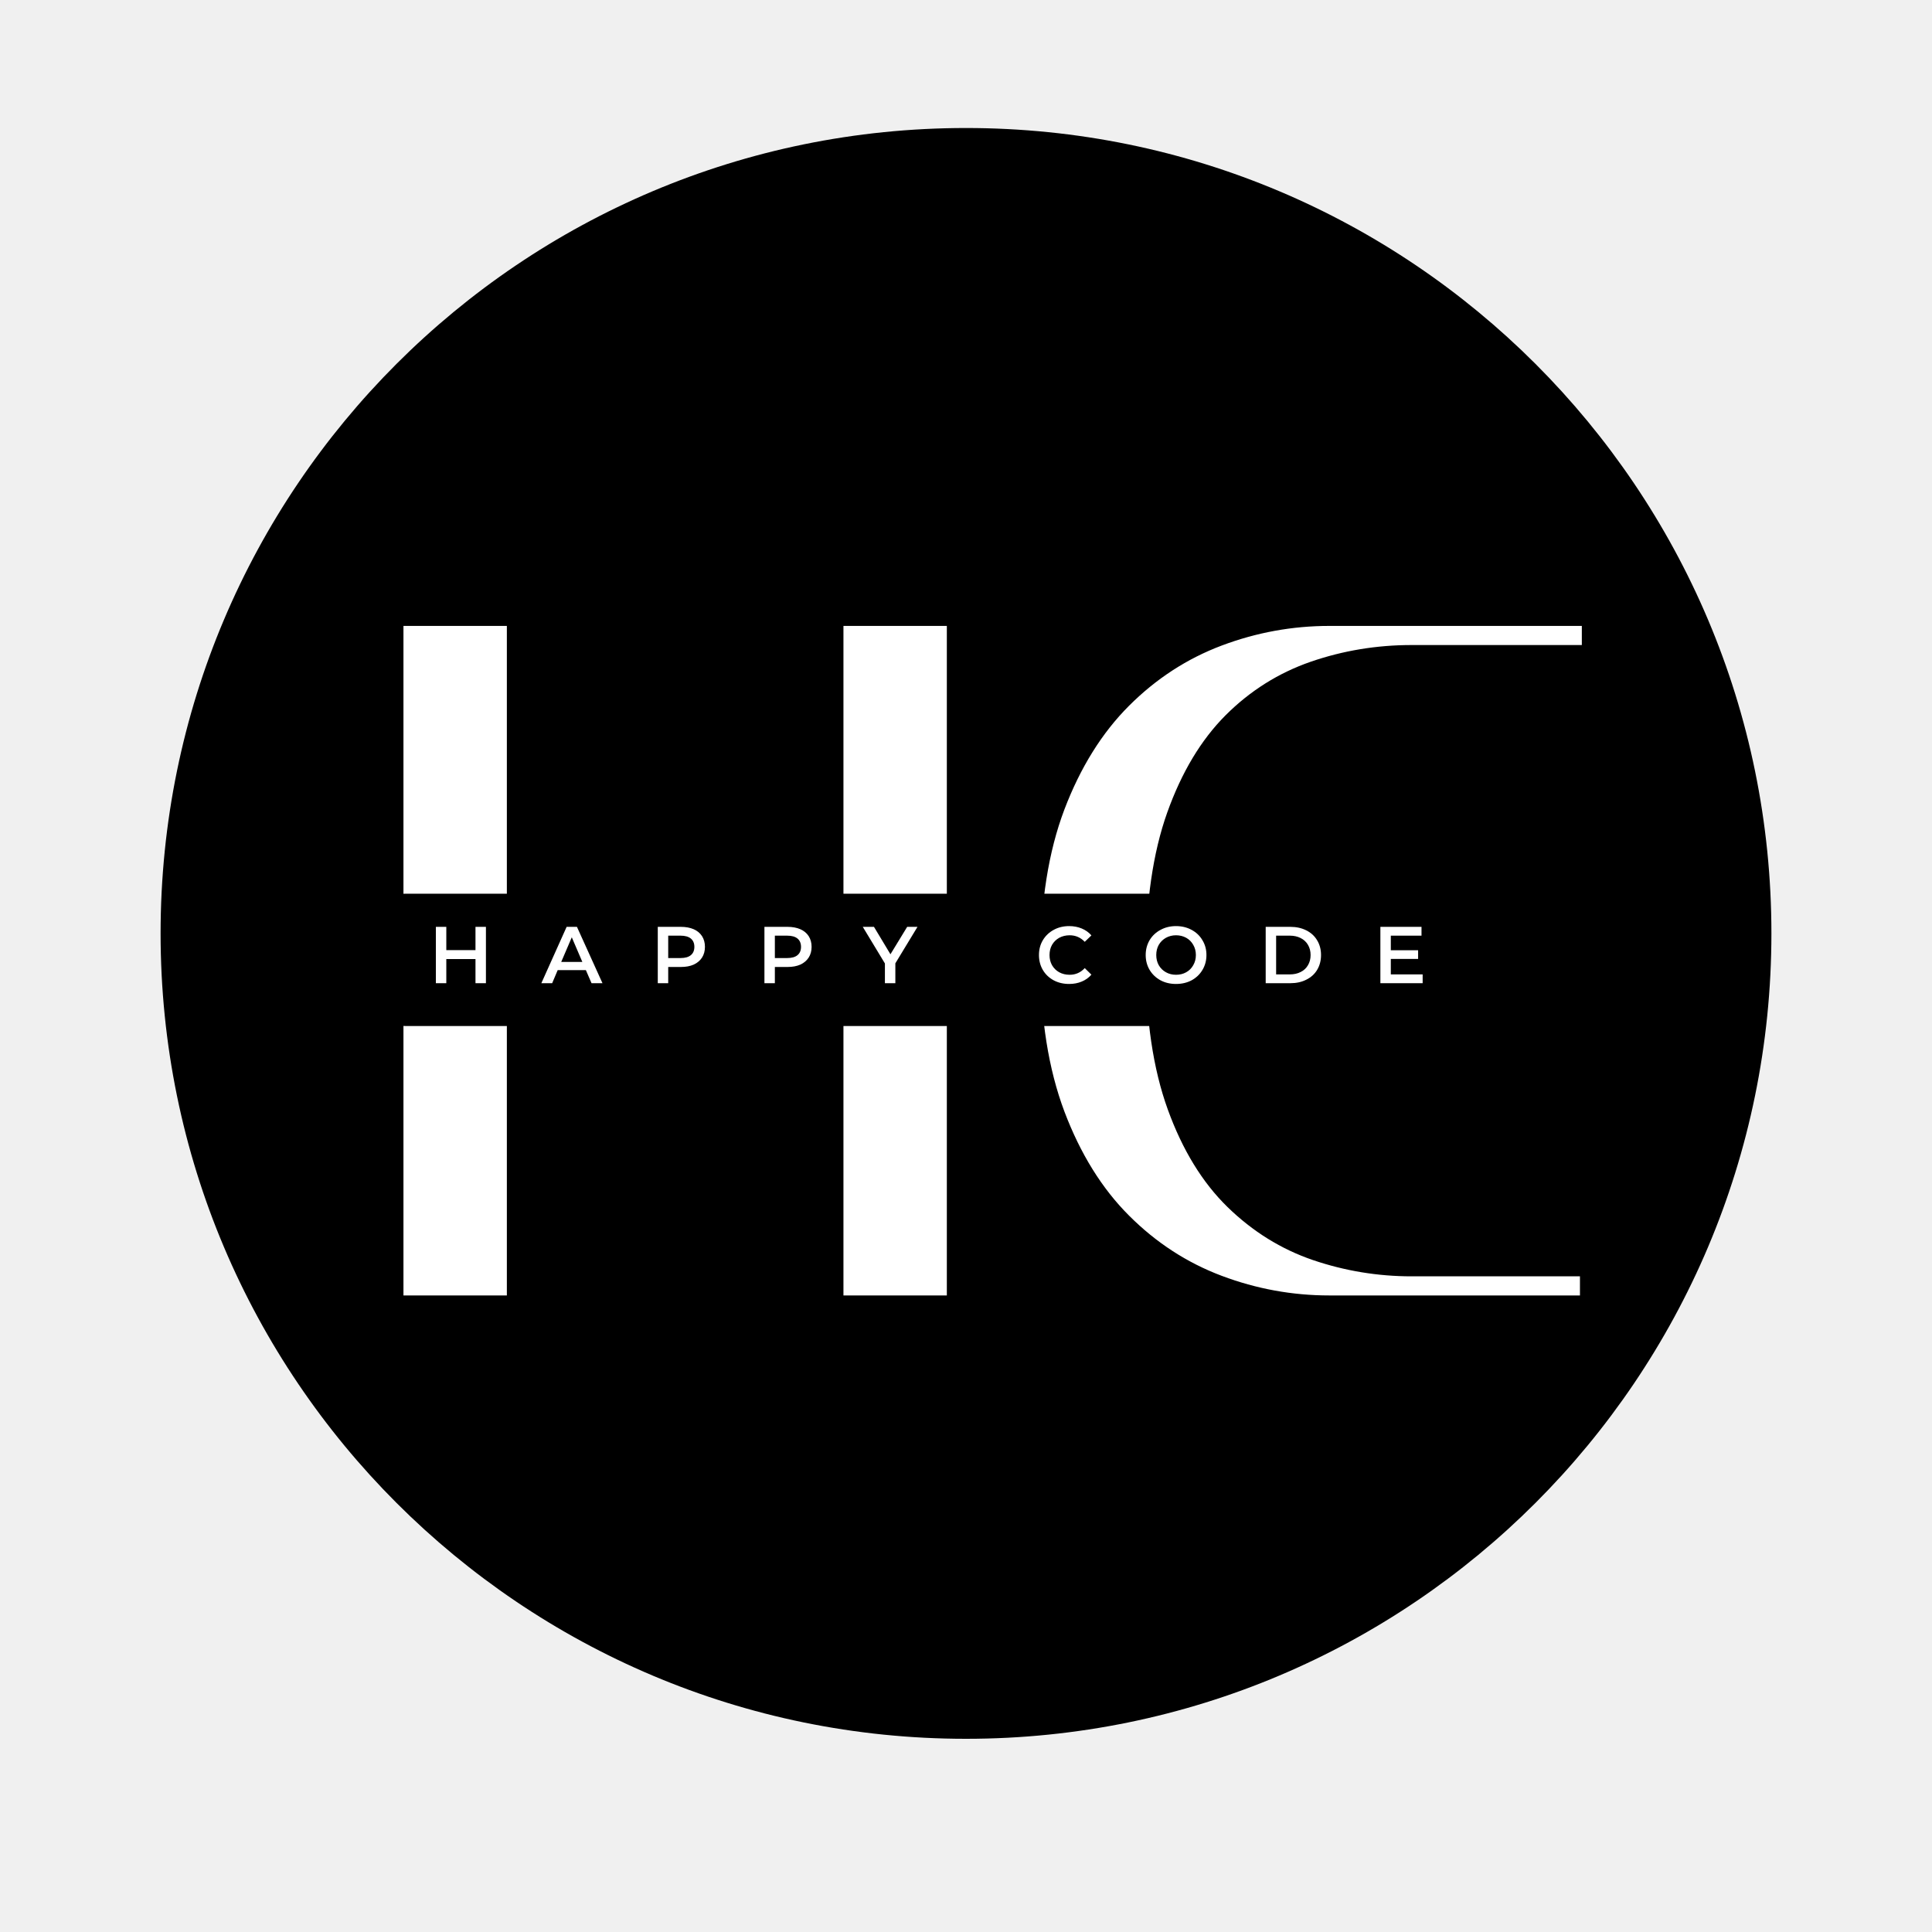
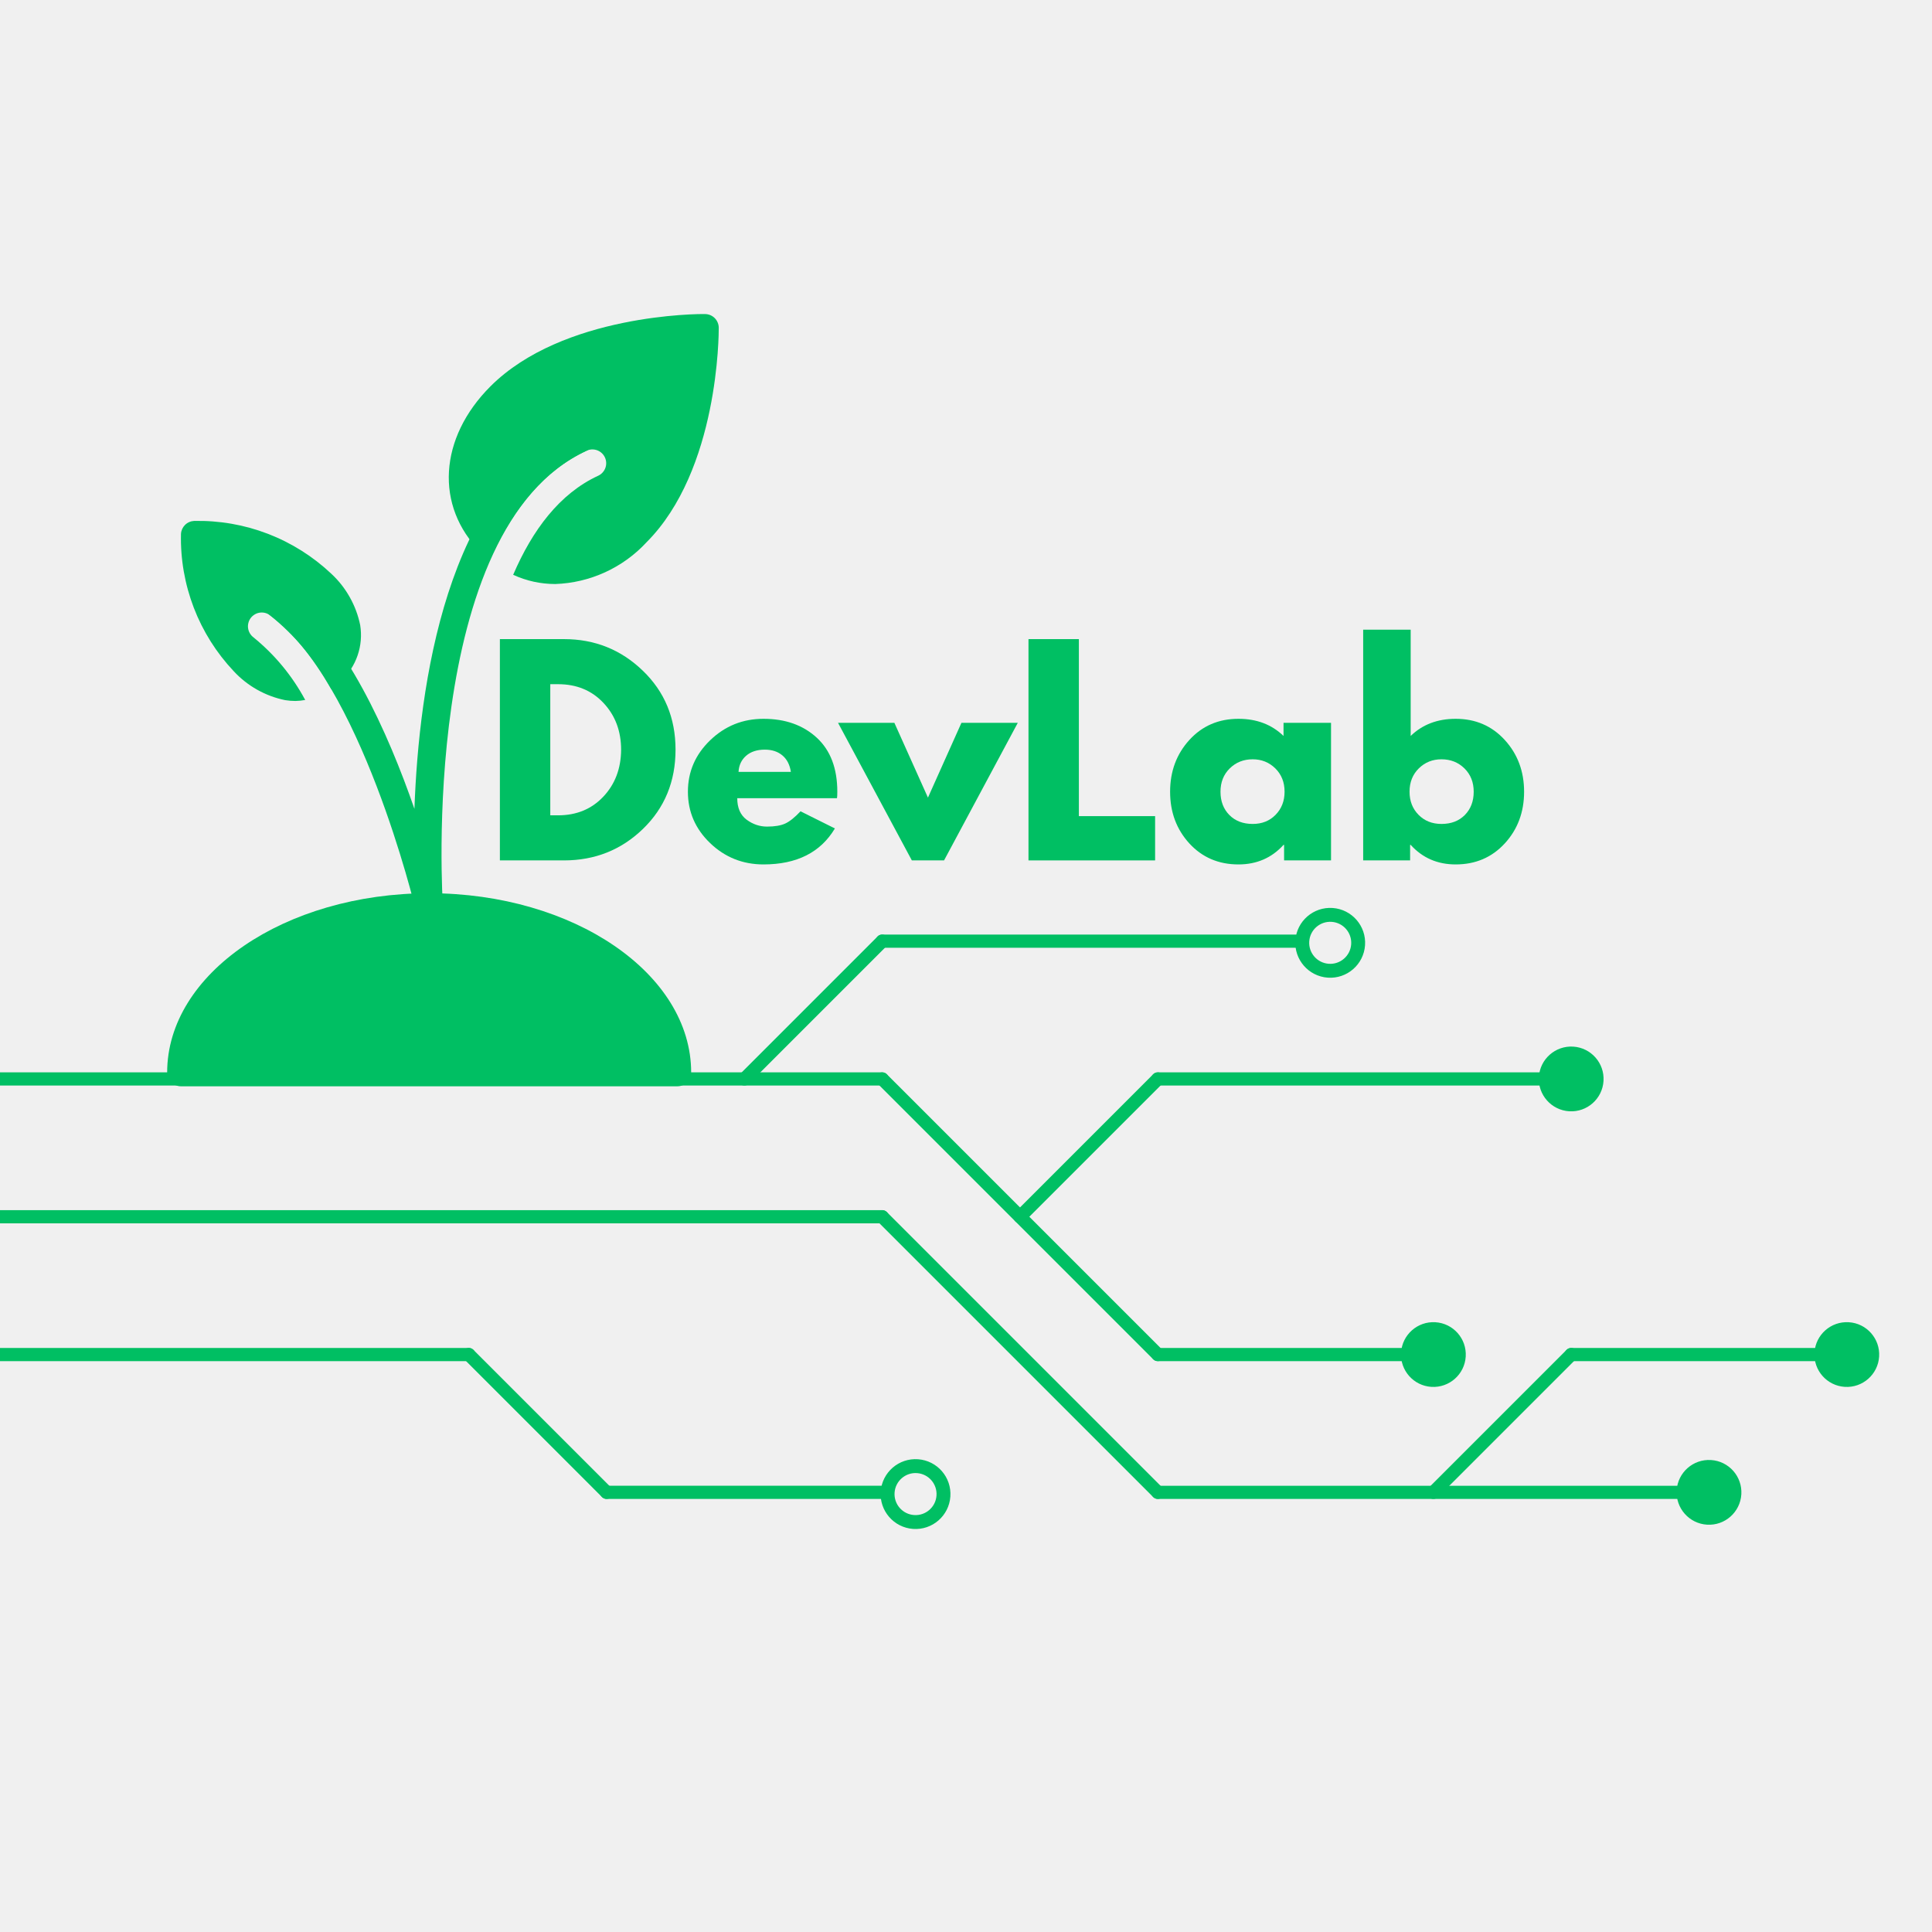
- <svg xmlns="http://www.w3.org/2000/svg" width="320" zoomAndPan="magnify" viewBox="0 0 240 240" height="320" preserveAspectRatio="xMidYMid meet" version="1.0">
+ <svg xmlns="http://www.w3.org/2000/svg" width="500" zoomAndPan="magnify" viewBox="0 0 375 375" height="500" preserveAspectRatio="xMidYMid meet" version="1.2">
  <defs>
-     <g />
-     <clipPath id="b23f8bf09d">
-       <path d="M 19.949 15.902 L 220.051 15.902 L 220.051 216 L 19.949 216 Z M 19.949 15.902 " clip-rule="nonzero" />
+     <clipPath id="74f6eaf8bd">
+       <path d="M 32.445 173 L 135 173 L 135 210.902 L 32.445 210.902 Z M 32.445 173 " />
    </clipPath>
-     <clipPath id="429aaab614">
-       <path d="M 120 15.902 C 64.746 15.902 19.949 60.695 19.949 115.949 C 19.949 171.207 64.746 216 120 216 C 175.254 216 220.051 171.207 220.051 115.949 C 220.051 60.695 175.254 15.902 120 15.902 Z M 120 15.902 " clip-rule="nonzero" />
+     <clipPath id="f4077a0029">
+       <path d="M 87 60.902 L 139.695 60.902 L 139.695 114 L 87 114 Z M 87 60.902 " />
    </clipPath>
  </defs>
-   <g fill="#ffffff" fill-opacity="1">
-     <g transform="translate(68.74986, 142.6147)">
-       <g>
-         <path d="M 50.406 -48.641 L 50.406 -2.766 L 54.156 -2.688 L 54.156 0 L 33.906 0 L 33.906 -2.688 L 37.672 -2.766 L 37.672 -24.094 L 20.484 -24.094 L 20.484 -2.766 L 24.25 -2.688 L 24.25 0 L 3.984 0 L 3.984 -2.688 L 7.75 -2.766 L 7.75 -48.641 L 3.984 -48.719 L 3.984 -51.406 L 24.25 -51.406 L 24.25 -48.719 L 20.484 -48.641 L 20.484 -26.922 L 37.672 -26.922 L 37.672 -48.641 L 33.906 -48.719 L 33.906 -51.406 L 54.156 -51.406 L 54.156 -48.719 Z M 50.406 -48.641 " />
+   <g id="144115c2ff">
+     <path style=" stroke:none;fill-rule:nonzero;fill:#00bf63;fill-opacity:1;" d="M 251.477 183.957 L 171.234 183.957 C 170.527 183.957 169.957 183.383 169.957 182.676 C 169.957 181.969 170.527 181.398 171.234 181.398 L 251.477 181.398 C 252.184 181.398 252.754 181.969 252.754 182.676 C 252.754 183.383 252.184 183.957 251.477 183.957 Z M 251.477 183.957 " />
+     <path style=" stroke:none;fill-rule:nonzero;fill:#00bf63;fill-opacity:1;" d="M 172.141 183.582 L 145.395 210.328 C 144.895 210.828 144.082 210.828 143.586 210.328 C 143.086 209.828 143.086 209.02 143.586 208.52 L 170.332 181.773 C 170.832 181.273 171.641 181.273 172.141 181.773 C 172.641 182.27 172.641 183.082 172.141 183.582 Z M 172.141 183.582 " />
+     <path style=" stroke:none;fill-rule:nonzero;fill:#00bf63;fill-opacity:1;" d="M -15.992 208.145 L 171.234 208.145 C 171.941 208.145 172.516 208.715 172.516 209.422 C 172.516 210.129 171.941 210.703 171.234 210.703 L -15.992 210.703 C -16.699 210.703 -17.273 210.129 -17.273 209.422 C -17.273 208.715 -16.699 208.145 -15.992 208.145 Z M -15.992 208.145 " />
+     <path style=" stroke:none;fill-rule:nonzero;fill:#00bf63;fill-opacity:1;" d="M 172.141 208.52 L 225.633 262.012 C 226.133 262.512 226.133 263.32 225.633 263.82 C 225.133 264.32 224.324 264.32 223.824 263.82 L 170.332 210.328 C 169.832 209.828 169.832 209.02 170.332 208.52 C 170.832 208.02 171.641 208.02 172.141 208.52 Z M 172.141 208.52 " />
+     <path style=" stroke:none;fill-rule:nonzero;fill:#00bf63;fill-opacity:1;" d="M 224.73 261.637 L 278.223 261.637 C 278.93 261.637 279.504 262.211 279.504 262.918 C 279.504 263.625 278.93 264.195 278.223 264.195 L 224.73 264.195 C 224.023 264.195 223.449 263.625 223.449 262.918 C 223.449 262.211 224.023 261.637 224.73 261.637 Z M 224.73 261.637 " />
+     <path style=" stroke:none;fill-rule:nonzero;fill:#00bf63;fill-opacity:1;" d="M 197.078 235.266 L 223.824 208.52 C 224.324 208.02 225.133 208.02 225.633 208.52 C 226.133 209.02 226.133 209.828 225.633 210.328 L 198.887 237.074 C 198.387 237.574 197.578 237.574 197.078 237.074 C 196.578 236.574 196.578 235.766 197.078 235.266 Z M 197.078 235.266 " />
+     <path style=" stroke:none;fill-rule:nonzero;fill:#00bf63;fill-opacity:1;" d="M 224.73 208.145 L 304.969 208.145 C 305.676 208.145 306.25 208.715 306.25 209.422 C 306.25 210.129 305.676 210.703 304.969 210.703 L 224.73 210.703 C 224.023 210.703 223.449 210.129 223.449 209.422 C 223.449 208.715 224.023 208.145 224.73 208.145 Z M 224.73 208.145 " />
+     <path style=" stroke:none;fill-rule:nonzero;fill:#00bf63;fill-opacity:1;" d="M -15.992 234.891 L 171.234 234.891 C 171.941 234.891 172.516 235.465 172.516 236.172 C 172.516 236.875 171.941 237.449 171.234 237.449 L -15.992 237.449 C -16.699 237.449 -17.273 236.875 -17.273 236.172 C -17.273 235.465 -16.699 234.891 -15.992 234.891 Z M -15.992 234.891 " />
+     <path style=" stroke:none;fill-rule:nonzero;fill:#00bf63;fill-opacity:1;" d="M 172.141 235.266 L 225.633 288.758 C 226.133 289.258 226.133 290.07 225.633 290.566 C 225.133 291.066 224.324 291.066 223.824 290.566 L 170.332 237.074 C 169.832 236.574 169.832 235.766 170.332 235.266 C 170.832 234.766 171.641 234.766 172.141 235.266 Z M 172.141 235.266 " />
+     <path style=" stroke:none;fill-rule:nonzero;fill:#00bf63;fill-opacity:1;" d="M 224.73 288.387 L 331.719 288.387 C 332.422 288.387 332.996 288.957 332.996 289.664 C 332.996 290.371 332.422 290.945 331.719 290.945 L 224.73 290.941 C 224.023 290.941 223.449 290.371 223.449 289.664 C 223.449 288.957 224.023 288.387 224.73 288.387 Z M 224.73 288.387 " />
+     <path style=" stroke:none;fill-rule:nonzero;fill:#00bf63;fill-opacity:1;" d="M 277.32 288.758 L 304.066 262.012 C 304.566 261.512 305.375 261.512 305.875 262.012 C 306.375 262.512 306.375 263.32 305.875 263.82 L 279.129 290.566 C 278.629 291.066 277.816 291.066 277.32 290.566 C 276.82 290.07 276.82 289.258 277.32 288.758 Z M 277.32 288.758 " />
+     <path style=" stroke:none;fill-rule:nonzero;fill:#00bf63;fill-opacity:1;" d="M 304.969 261.637 L 358.465 261.637 C 359.172 261.637 359.742 262.211 359.742 262.918 C 359.742 263.625 359.172 264.195 358.465 264.195 L 304.969 264.195 C 304.262 264.195 303.691 263.625 303.691 262.918 C 303.691 262.211 304.262 261.637 304.969 261.637 Z M 304.969 261.637 " />
+     <path style=" stroke:none;fill-rule:nonzero;fill:#00bf63;fill-opacity:1;" d="M -15.992 261.637 L 90.996 261.637 C 91.699 261.637 92.273 262.211 92.273 262.918 C 92.273 263.625 91.699 264.195 90.996 264.195 L -15.992 264.195 C -16.699 264.195 -17.273 263.625 -17.273 262.918 C -17.273 262.211 -16.699 261.637 -15.992 261.637 Z M -15.992 261.637 " />
+     <path style=" stroke:none;fill-rule:nonzero;fill:#00bf63;fill-opacity:1;" d="M 91.898 262.012 L 118.645 288.758 C 119.145 289.258 119.145 290.07 118.645 290.566 C 118.145 291.066 117.336 291.066 116.836 290.566 L 90.09 263.82 C 89.59 263.32 89.59 262.512 90.09 262.012 C 90.59 261.512 91.398 261.512 91.898 262.012 Z M 91.898 262.012 " />
+     <path style=" stroke:none;fill-rule:nonzero;fill:#00bf63;fill-opacity:1;" d="M 117.742 288.383 L 171.234 288.383 C 171.941 288.383 172.516 288.957 172.516 289.664 C 172.516 290.371 171.941 290.941 171.234 290.941 L 117.742 290.941 C 117.035 290.941 116.461 290.371 116.461 289.664 C 116.461 288.957 117.035 288.387 117.742 288.383 Z M 117.742 288.383 " />
+     <path style=" stroke:none;fill-rule:nonzero;fill:#00bf63;fill-opacity:1;" d="M 311.242 209.809 C 311.031 213.273 308.051 215.91 304.586 215.699 C 301.121 215.484 298.484 212.504 298.695 209.039 C 298.91 205.57 301.891 202.938 305.355 203.148 C 308.82 203.363 311.457 206.344 311.242 209.809 Z M 311.242 209.809 " />
+     <path style=" stroke:none;fill-rule:nonzero;fill:#00bf63;fill-opacity:1;" d="M 284.496 263.301 L 284.496 263.305 C 284.285 266.77 281.301 269.402 277.836 269.191 C 274.371 268.977 271.734 265.996 271.949 262.531 C 272.164 259.066 275.145 256.43 278.609 256.645 C 282.074 256.855 284.711 259.836 284.496 263.301 Z M 284.496 263.301 " />
+     <path style=" stroke:none;fill-rule:nonzero;fill:#00bf63;fill-opacity:1;" d="M 337.992 290.051 C 337.777 293.516 334.797 296.152 331.332 295.938 C 327.867 295.727 325.23 292.742 325.441 289.277 C 325.656 285.812 328.637 283.176 332.102 283.391 C 335.566 283.602 338.203 286.586 337.992 290.051 Z M 337.992 290.051 " />
+     <path style=" stroke:none;fill-rule:nonzero;fill:#00bf63;fill-opacity:1;" d="M 364.738 263.301 L 364.738 263.305 C 364.523 266.77 361.543 269.402 358.078 269.191 C 354.613 268.977 351.977 265.996 352.191 262.531 C 352.402 259.066 355.383 256.43 358.852 256.645 C 362.316 256.855 364.949 259.836 364.738 263.301 Z M 364.738 263.301 " />
+     <path style=" stroke:none;fill-rule:nonzero;fill:#00bf63;fill-opacity:1;" d="M 264.953 183.48 C 264.691 187.215 261.449 190.027 257.715 189.762 C 253.98 189.496 251.168 186.254 251.434 182.52 C 251.695 178.789 254.938 175.977 258.672 176.238 C 262.406 176.504 265.219 179.746 264.953 183.48 M 262.262 183.289 C 262.422 181.043 260.73 179.09 258.48 178.93 C 256.234 178.773 254.281 180.465 254.125 182.711 C 253.965 184.961 255.656 186.91 257.906 187.07 C 260.152 187.23 262.105 185.535 262.262 183.289 Z M 262.262 183.289 " />
+     <path style=" stroke:none;fill-rule:nonzero;fill:#00bf63;fill-opacity:1;" d="M 184.465 290.48 C 184.203 294.215 180.961 297.027 177.227 296.762 C 173.492 296.496 170.68 293.254 170.945 289.52 C 171.207 285.785 174.449 282.973 178.184 283.238 C 181.918 283.504 184.73 286.746 184.465 290.48 M 181.773 290.289 C 181.934 288.043 180.242 286.09 177.992 285.93 C 175.746 285.77 173.797 287.465 173.637 289.711 C 173.477 291.961 175.168 293.91 177.418 294.07 C 179.664 294.23 181.617 292.535 181.773 290.289 Z M 181.773 290.289 " />
+     <g clip-rule="nonzero" clip-path="url(#74f6eaf8bd)">
+       <path style=" stroke:none;fill-rule:nonzero;fill:#00bf63;fill-opacity:1;" d="M 83.301 173.375 C 55.258 173.375 32.445 188.984 32.445 208.172 C 32.445 208.527 32.516 208.867 32.648 209.195 C 32.785 209.523 32.98 209.812 33.23 210.062 C 33.48 210.312 33.77 210.508 34.098 210.645 C 34.426 210.777 34.77 210.848 35.121 210.848 L 131.48 210.848 C 131.832 210.848 132.176 210.777 132.504 210.645 C 132.832 210.508 133.121 210.312 133.371 210.062 C 133.621 209.812 133.816 209.523 133.953 209.195 C 134.086 208.867 134.156 208.527 134.156 208.172 C 134.156 188.984 111.344 173.375 83.301 173.375 Z M 83.301 173.375 " />
+     </g>
+     <g clip-rule="nonzero" clip-path="url(#f4077a0029)">
+       <path style=" stroke:none;fill-rule:nonzero;fill:#00bf63;fill-opacity:1;" d="M 136.848 60.961 C 135.672 60.914 109.227 60.957 95.195 74.992 C 85.164 85.023 84.387 98.25 93.301 107.168 C 93.855 107.719 94.438 108.242 95.047 108.734 C 99.246 99.305 105.25 91.453 113.863 87.48 C 114.188 87.332 114.523 87.25 114.879 87.234 C 115.234 87.223 115.578 87.277 115.91 87.398 C 116.242 87.52 116.539 87.703 116.801 87.945 C 117.062 88.184 117.266 88.465 117.414 88.789 C 117.566 89.113 117.645 89.449 117.66 89.805 C 117.676 90.16 117.621 90.504 117.496 90.836 C 117.375 91.168 117.191 91.465 116.949 91.727 C 116.711 91.988 116.43 92.191 116.105 92.34 C 108.602 95.805 103.324 102.914 99.605 111.57 C 102.199 112.758 104.922 113.355 107.773 113.359 C 109.441 113.301 111.09 113.082 112.715 112.699 C 114.34 112.316 115.914 111.777 117.43 111.086 C 118.949 110.391 120.387 109.555 121.742 108.578 C 123.094 107.598 124.34 106.5 125.473 105.273 C 139.516 91.234 139.516 64.742 139.508 63.621 C 139.508 63.27 139.438 62.93 139.301 62.605 C 139.168 62.277 138.973 61.992 138.727 61.742 C 138.477 61.492 138.188 61.301 137.863 61.164 C 137.539 61.031 137.199 60.961 136.848 60.961 Z M 136.848 60.961 " />
+     </g>
+     <path style=" stroke:none;fill-rule:nonzero;fill:#00bf63;fill-opacity:1;" d="M 49.191 123.703 C 48.914 123.492 48.684 123.238 48.508 122.938 C 48.328 122.637 48.211 122.316 48.16 121.973 C 48.105 121.625 48.121 121.285 48.203 120.945 C 48.281 120.605 48.426 120.293 48.625 120.008 C 48.828 119.727 49.078 119.492 49.375 119.305 C 49.668 119.117 49.988 118.992 50.332 118.93 C 50.672 118.871 51.016 118.875 51.359 118.945 C 51.699 119.02 52.016 119.152 52.305 119.348 C 57.293 123.328 61.289 128.137 64.297 133.766 C 64.973 133.289 65.602 132.758 66.188 132.172 C 66.922 131.492 67.559 130.734 68.102 129.898 C 68.648 129.059 69.082 128.168 69.406 127.223 C 69.73 126.281 69.938 125.309 70.023 124.316 C 70.109 123.32 70.07 122.328 69.914 121.344 C 69.523 119.426 68.848 117.613 67.887 115.91 C 66.93 114.203 65.73 112.684 64.297 111.355 C 62.516 109.676 60.59 108.184 58.516 106.879 C 56.445 105.574 54.266 104.484 51.98 103.605 C 49.695 102.727 47.348 102.078 44.938 101.66 C 42.523 101.242 40.094 101.059 37.648 101.113 C 37.32 101.133 37.004 101.207 36.707 101.344 C 36.406 101.477 36.141 101.66 35.906 101.895 C 35.676 102.125 35.492 102.391 35.355 102.691 C 35.223 102.992 35.145 103.305 35.129 103.633 C 35.07 106.082 35.254 108.512 35.672 110.922 C 36.094 113.336 36.742 115.684 37.617 117.969 C 38.496 120.254 39.59 122.434 40.891 124.504 C 42.195 126.574 43.688 128.5 45.367 130.281 C 46.699 131.719 48.219 132.914 49.922 133.875 C 51.629 134.832 53.441 135.508 55.355 135.898 C 56.016 136.004 56.68 136.059 57.348 136.059 C 57.984 136.047 58.613 135.98 59.242 135.863 C 56.699 131.145 53.348 127.09 49.191 123.703 Z M 49.191 123.703 " />
+     <path style=" stroke:none;fill-rule:nonzero;fill:#00bf63;fill-opacity:1;" d="M 83.297 178.727 C 82.996 178.727 82.703 178.68 82.418 178.578 C 82.137 178.48 81.875 178.336 81.637 178.148 C 81.402 177.965 81.203 177.742 81.043 177.488 C 80.879 177.234 80.766 176.961 80.695 176.668 C 80.59 176.219 70 131.988 52.305 119.348 C 52.023 119.137 51.793 118.883 51.613 118.582 C 51.434 118.281 51.316 117.961 51.266 117.613 C 51.211 117.27 51.223 116.926 51.305 116.586 C 51.387 116.246 51.527 115.934 51.73 115.648 C 51.934 115.363 52.184 115.129 52.48 114.941 C 52.773 114.754 53.094 114.633 53.438 114.57 C 53.781 114.508 54.125 114.516 54.469 114.586 C 54.809 114.66 55.125 114.793 55.414 114.992 C 66.93 123.219 75.387 142.414 80.441 157 C 81.297 133.086 86.656 94.145 111.621 82.621 C 111.945 82.473 112.281 82.391 112.637 82.375 C 112.992 82.363 113.336 82.418 113.668 82.539 C 114 82.664 114.297 82.844 114.559 83.086 C 114.816 83.328 115.023 83.609 115.172 83.93 C 115.32 84.254 115.402 84.59 115.414 84.945 C 115.43 85.301 115.375 85.645 115.254 85.977 C 115.129 86.309 114.949 86.605 114.707 86.867 C 114.469 87.129 114.188 87.332 113.863 87.48 C 81.152 102.578 85.922 175.133 85.969 175.863 C 85.996 176.234 85.945 176.594 85.82 176.941 C 85.699 177.293 85.508 177.605 85.258 177.875 C 85.004 178.148 84.707 178.355 84.367 178.504 C 84.023 178.652 83.668 178.727 83.297 178.727 Z M 83.297 178.727 " />
+     <g style="fill:#00bf63;fill-opacity:1;">
+       <g transform="translate(93.90269, 167.0041)">
+         <path style="stroke:none" d="M 3.125 -42.953 L 15.562 -42.953 C 21.531 -42.953 26.629 -40.91 30.859 -36.828 C 35.098 -32.754 37.219 -27.645 37.219 -21.5 C 37.219 -15.32 35.109 -10.191 30.891 -6.109 C 26.68 -2.035 21.57 0 15.562 0 L 3.125 0 Z M 12.906 -8.75 L 14.422 -8.75 C 17.992 -8.75 20.914 -9.953 23.188 -12.359 C 25.469 -14.773 26.625 -17.805 26.656 -21.453 C 26.656 -25.098 25.516 -28.133 23.234 -30.562 C 20.961 -32.988 18.023 -34.203 14.422 -34.203 L 12.906 -34.203 Z M 12.906 -8.75 " />
      </g>
    </g>
-   </g>
-   <g fill="#ffffff" fill-opacity="1">
-     <g transform="translate(124.4439, 142.6147)">
-       <g>
-         <path d="M 32.141 -7.672 C 34.391 -7.672 36.562 -8.129 38.656 -9.047 C 40.758 -9.973 42.707 -11.305 44.5 -13.047 L 46.484 -10.812 C 40.203 -2.832 32.992 1.156 24.859 1.156 C 20.203 1.156 16.145 0.109 12.688 -1.984 C 9.238 -4.086 6.566 -7.055 4.672 -10.891 C 2.785 -14.723 1.844 -19.223 1.844 -24.391 C 1.844 -28.848 2.695 -33.16 4.406 -37.328 C 6.125 -41.492 8.312 -44.828 10.969 -47.328 C 13.582 -49.023 16.383 -50.316 19.375 -51.203 C 22.363 -52.098 25.316 -52.547 28.234 -52.547 C 32.117 -52.547 35.688 -51.711 38.938 -50.047 C 42.188 -48.391 44.754 -46.078 46.641 -43.109 L 37.203 -35.219 C 34.547 -39.914 31.352 -45.004 27.625 -50.484 C 25.375 -49.555 23.328 -47.969 21.484 -45.719 C 19.641 -43.469 18.191 -40.781 17.141 -37.656 C 16.098 -34.539 15.578 -31.297 15.578 -27.922 C 15.578 -21.484 17.02 -16.5 19.906 -12.969 C 22.801 -9.438 26.879 -7.672 32.141 -7.672 Z M 32.141 -7.672 " />
+     <g style="fill:#00bf63;fill-opacity:1;">
+       <g transform="translate(132.3191, 167.0041)">
+         <path style="stroke:none" d="M 30.141 -12.078 L 10.781 -12.078 C 10.781 -10.203 11.383 -8.812 12.594 -7.906 C 13.812 -7.008 15.133 -6.562 16.562 -6.562 C 18.051 -6.562 19.227 -6.758 20.094 -7.156 C 20.957 -7.551 21.945 -8.344 23.062 -9.531 L 29.734 -6.203 C 26.953 -1.547 22.332 0.781 15.875 0.781 C 11.852 0.781 8.398 -0.598 5.516 -3.359 C 2.641 -6.117 1.203 -9.441 1.203 -13.328 C 1.203 -17.211 2.641 -20.539 5.516 -23.312 C 8.398 -26.094 11.852 -27.484 15.875 -27.484 C 20.113 -27.484 23.562 -26.258 26.219 -23.812 C 28.875 -21.363 30.203 -17.867 30.203 -13.328 C 30.203 -12.703 30.18 -12.285 30.141 -12.078 Z M 11.031 -17.188 L 21.188 -17.188 C 20.977 -18.57 20.43 -19.633 19.547 -20.375 C 18.66 -21.125 17.523 -21.5 16.141 -21.5 C 14.609 -21.5 13.391 -21.098 12.484 -20.297 C 11.586 -19.504 11.102 -18.469 11.031 -17.188 Z M 11.031 -17.188 " />
      </g>
    </g>
-   </g>
-   <g clip-path="url(#b23f8bf09d)">
-     <g clip-path="url(#429aaab614)">
-       <path fill="#000000" d="M 19.949 15.902 L 220.051 15.902 L 220.051 216 L 19.949 216 Z M 19.949 15.902 " fill-opacity="1" fill-rule="nonzero" />
-     </g>
-   </g>
-   <g fill="#ffffff" fill-opacity="1">
-     <g transform="translate(42.76049, 160.9255)">
-       <g>
-         <path d="M 20.203 -42.766 L 62.016 -42.766 L 62.016 -83.172 L 74.859 -83.172 L 74.859 0 L 62.016 0 L 62.016 -40.391 L 20.203 -40.391 L 20.203 0 L 7.359 0 L 7.359 -83.172 L 20.203 -83.172 Z M 20.203 -42.766 " />
+     <g style="fill:#00bf63;fill-opacity:1;">
+       <g transform="translate(163.708, 167.0041)">
+         <path style="stroke:none" d="M 9.891 -26.703 L 16.406 -12.188 L 22.906 -26.703 L 33.844 -26.703 L 19.531 0 L 13.281 0 L -1.047 -26.703 Z M 9.891 -26.703 " />
      </g>
    </g>
-   </g>
-   <g fill="#ffffff" fill-opacity="1">
-     <g transform="translate(124.2669, 160.9255)">
-       <g>
-         <path d="M 69.859 -80.797 L 51.094 -80.797 C 46.738 -80.797 42.555 -80.102 38.547 -78.719 C 34.547 -77.332 31.02 -75.113 27.969 -72.062 C 24.926 -69.008 22.516 -64.988 20.734 -60 C 18.953 -55.008 18.062 -48.867 18.062 -41.578 C 18.062 -34.297 18.973 -28.141 20.797 -23.109 C 22.617 -18.078 25.094 -14.035 28.219 -10.984 C 31.344 -7.941 34.883 -5.742 38.844 -4.391 C 42.812 -3.047 46.895 -2.375 51.094 -2.375 L 72 -2.375 L 72 0 L 40.875 0 C 36.281 0 31.82 -0.812 27.5 -2.438 C 23.188 -4.062 19.348 -6.555 15.984 -9.922 C 12.617 -13.285 9.941 -17.598 7.953 -22.859 C 5.973 -28.129 4.984 -34.367 4.984 -41.578 C 4.984 -48.867 5.973 -55.129 7.953 -60.359 C 9.941 -65.586 12.617 -69.883 15.984 -73.25 C 19.348 -76.613 23.188 -79.109 27.5 -80.734 C 31.82 -82.359 36.281 -83.172 40.875 -83.172 L 72.234 -83.172 L 72.234 -80.797 Z M 69.859 -80.797 " />
+     <g style="fill:#00bf63;fill-opacity:1;">
+       <g transform="translate(196.5025, 167.0041)">
+         <path style="stroke:none" d="M 12.906 -42.953 L 12.906 -8.594 L 27.703 -8.594 L 27.703 0 L 3.125 0 L 3.125 -42.953 Z M 12.906 -42.953 " />
      </g>
    </g>
-   </g>
-   <path fill="#000000" d="M 50.316 111.02 L 180.129 111.02 C 181.219 111.02 182.262 111.453 183.035 112.223 C 183.805 112.992 184.238 114.039 184.238 115.129 L 184.238 123.344 C 184.238 124.434 183.805 125.477 183.035 126.25 C 182.262 127.02 181.219 127.453 180.129 127.453 L 50.316 127.453 C 48.047 127.453 46.207 125.613 46.207 123.344 L 46.207 115.129 C 46.207 112.859 48.047 111.02 50.316 111.02 Z M 50.316 111.02 " fill-opacity="1" fill-rule="nonzero" />
-   <g fill="#ffffff" fill-opacity="1">
-     <g transform="translate(53.20773, 122.1368)">
-       <g>
-         <path d="M 7.156 -7 L 7.156 0 L 5.859 0 L 5.859 -3 L 2.234 -3 L 2.234 0 L 0.938 0 L 0.938 -7 L 2.234 -7 L 2.234 -4.109 L 5.859 -4.109 L 5.859 -7 Z M 7.156 -7 " />
+     <g style="fill:#00bf63;fill-opacity:1;">
+       <g transform="translate(225.9134, 167.0041)">
+         <path style="stroke:none" d="M 4.938 -3.297 C 2.445 -6.023 1.203 -9.367 1.203 -13.328 C 1.203 -17.285 2.445 -20.633 4.938 -23.375 C 7.438 -26.113 10.613 -27.484 14.469 -27.484 C 18.008 -27.484 20.926 -26.375 23.219 -24.156 L 23.219 -26.703 L 32.438 -26.703 L 32.438 0 L 23.328 0 L 23.328 -3.016 L 23.219 -3.016 C 20.926 -0.484 18.008 0.781 14.469 0.781 C 10.613 0.781 7.438 -0.578 4.938 -3.297 Z M 12.781 -17.859 C 11.582 -16.68 10.984 -15.172 10.984 -13.328 C 10.984 -11.484 11.555 -9.977 12.703 -8.812 C 13.848 -7.656 15.359 -7.078 17.234 -7.078 C 19.035 -7.078 20.516 -7.664 21.672 -8.844 C 22.836 -10.031 23.422 -11.523 23.422 -13.328 C 23.422 -15.172 22.82 -16.68 21.625 -17.859 C 20.426 -19.035 18.961 -19.625 17.234 -19.625 C 15.461 -19.625 13.977 -19.035 12.781 -17.859 Z M 12.781 -17.859 " />
      </g>
    </g>
-   </g>
-   <g fill="#ffffff" fill-opacity="1">
-     <g transform="translate(67.29512, 122.1368)">
-       <g>
-         <path d="M 5.484 -1.625 L 1.984 -1.625 L 1.297 0 L -0.047 0 L 3.094 -7 L 4.375 -7 L 7.547 0 L 6.188 0 Z M 5.047 -2.641 L 3.734 -5.703 L 2.422 -2.641 Z M 5.047 -2.641 " />
-       </g>
-     </g>
-   </g>
-   <g fill="#ffffff" fill-opacity="1">
-     <g transform="translate(80.77342, 122.1368)">
-       <g>
-         <path d="M 3.812 -7 C 4.426 -7 4.957 -6.898 5.406 -6.703 C 5.852 -6.504 6.195 -6.219 6.438 -5.844 C 6.676 -5.469 6.797 -5.023 6.797 -4.516 C 6.797 -4.004 6.676 -3.562 6.438 -3.188 C 6.195 -2.812 5.852 -2.52 5.406 -2.312 C 4.957 -2.113 4.426 -2.016 3.812 -2.016 L 2.234 -2.016 L 2.234 0 L 0.938 0 L 0.938 -7 Z M 3.766 -3.125 C 4.328 -3.125 4.754 -3.242 5.047 -3.484 C 5.336 -3.723 5.484 -4.066 5.484 -4.516 C 5.484 -4.961 5.336 -5.305 5.047 -5.547 C 4.754 -5.785 4.328 -5.906 3.766 -5.906 L 2.234 -5.906 L 2.234 -3.125 Z M 3.766 -3.125 " />
-       </g>
-     </g>
-   </g>
-   <g fill="#ffffff" fill-opacity="1">
-     <g transform="translate(94.02206, 122.1368)">
-       <g>
-         <path d="M 3.812 -7 C 4.426 -7 4.957 -6.898 5.406 -6.703 C 5.852 -6.504 6.195 -6.219 6.438 -5.844 C 6.676 -5.469 6.797 -5.023 6.797 -4.516 C 6.797 -4.004 6.676 -3.562 6.438 -3.188 C 6.195 -2.812 5.852 -2.52 5.406 -2.312 C 4.957 -2.113 4.426 -2.016 3.812 -2.016 L 2.234 -2.016 L 2.234 0 L 0.938 0 L 0.938 -7 Z M 3.766 -3.125 C 4.328 -3.125 4.754 -3.242 5.047 -3.484 C 5.336 -3.723 5.484 -4.066 5.484 -4.516 C 5.484 -4.961 5.336 -5.305 5.047 -5.547 C 4.754 -5.785 4.328 -5.906 3.766 -5.906 L 2.234 -5.906 L 2.234 -3.125 Z M 3.766 -3.125 " />
-       </g>
-     </g>
-   </g>
-   <g fill="#ffffff" fill-opacity="1">
-     <g transform="translate(107.2707, 122.1368)">
-       <g>
-         <path d="M 3.953 -2.469 L 3.953 0 L 2.656 0 L 2.656 -2.453 L -0.094 -7 L 1.297 -7 L 3.344 -3.594 L 5.422 -7 L 6.703 -7 Z M 3.953 -2.469 " />
-       </g>
-     </g>
-   </g>
-   <g fill="#ffffff" fill-opacity="1">
-     <g transform="translate(119.8703, 122.1368)">
-       <g />
-     </g>
-   </g>
-   <g fill="#ffffff" fill-opacity="1">
-     <g transform="translate(128.6255, 122.1368)">
-       <g>
-         <path d="M 4.188 0.094 C 3.477 0.094 2.836 -0.055 2.266 -0.359 C 1.691 -0.672 1.242 -1.098 0.922 -1.641 C 0.598 -2.191 0.438 -2.812 0.438 -3.5 C 0.438 -4.188 0.598 -4.801 0.922 -5.344 C 1.254 -5.895 1.703 -6.32 2.266 -6.625 C 2.836 -6.938 3.477 -7.094 4.188 -7.094 C 4.758 -7.094 5.281 -6.992 5.75 -6.797 C 6.227 -6.598 6.629 -6.312 6.953 -5.938 L 6.125 -5.141 C 5.613 -5.68 4.988 -5.953 4.25 -5.953 C 3.77 -5.953 3.336 -5.848 2.953 -5.641 C 2.578 -5.43 2.281 -5.141 2.062 -4.766 C 1.852 -4.391 1.75 -3.969 1.75 -3.5 C 1.75 -3.031 1.852 -2.609 2.062 -2.234 C 2.281 -1.859 2.578 -1.566 2.953 -1.359 C 3.336 -1.148 3.77 -1.047 4.25 -1.047 C 4.988 -1.047 5.613 -1.32 6.125 -1.875 L 6.953 -1.062 C 6.629 -0.688 6.227 -0.398 5.75 -0.203 C 5.281 -0.004 4.758 0.094 4.188 0.094 Z M 4.188 0.094 " />
-       </g>
-     </g>
-   </g>
-   <g fill="#ffffff" fill-opacity="1">
-     <g transform="translate(141.8842, 122.1368)">
-       <g>
-         <path d="M 4.203 0.094 C 3.492 0.094 2.852 -0.055 2.281 -0.359 C 1.707 -0.672 1.254 -1.102 0.922 -1.656 C 0.598 -2.207 0.438 -2.82 0.438 -3.5 C 0.438 -4.176 0.598 -4.789 0.922 -5.344 C 1.254 -5.895 1.707 -6.32 2.281 -6.625 C 2.852 -6.938 3.492 -7.094 4.203 -7.094 C 4.922 -7.094 5.566 -6.938 6.141 -6.625 C 6.711 -6.32 7.16 -5.895 7.484 -5.344 C 7.816 -4.801 7.984 -4.188 7.984 -3.5 C 7.984 -2.812 7.816 -2.191 7.484 -1.641 C 7.16 -1.098 6.711 -0.672 6.141 -0.359 C 5.566 -0.055 4.922 0.094 4.203 0.094 Z M 4.203 -1.047 C 4.672 -1.047 5.094 -1.148 5.469 -1.359 C 5.844 -1.566 6.133 -1.859 6.344 -2.234 C 6.562 -2.609 6.672 -3.031 6.672 -3.5 C 6.672 -3.969 6.562 -4.391 6.344 -4.766 C 6.133 -5.141 5.844 -5.43 5.469 -5.641 C 5.094 -5.848 4.672 -5.953 4.203 -5.953 C 3.742 -5.953 3.328 -5.848 2.953 -5.641 C 2.578 -5.43 2.281 -5.141 2.062 -4.766 C 1.852 -4.391 1.75 -3.969 1.75 -3.5 C 1.75 -3.031 1.852 -2.609 2.062 -2.234 C 2.281 -1.859 2.578 -1.566 2.953 -1.359 C 3.328 -1.148 3.742 -1.047 4.203 -1.047 Z M 4.203 -1.047 " />
-       </g>
-     </g>
-   </g>
-   <g fill="#ffffff" fill-opacity="1">
-     <g transform="translate(156.2911, 122.1368)">
-       <g>
-         <path d="M 0.938 -7 L 4 -7 C 4.75 -7 5.41 -6.852 5.984 -6.562 C 6.566 -6.27 7.016 -5.859 7.328 -5.328 C 7.648 -4.805 7.812 -4.195 7.812 -3.5 C 7.812 -2.801 7.648 -2.188 7.328 -1.656 C 7.016 -1.133 6.566 -0.727 5.984 -0.438 C 5.41 -0.145 4.75 0 4 0 L 0.938 0 Z M 3.938 -1.094 C 4.445 -1.094 4.895 -1.191 5.281 -1.391 C 5.676 -1.586 5.977 -1.867 6.188 -2.234 C 6.406 -2.598 6.516 -3.02 6.516 -3.5 C 6.516 -3.977 6.406 -4.398 6.188 -4.766 C 5.977 -5.129 5.676 -5.41 5.281 -5.609 C 4.895 -5.805 4.445 -5.906 3.938 -5.906 L 2.234 -5.906 L 2.234 -1.094 Z M 3.938 -1.094 " />
-       </g>
-     </g>
-   </g>
-   <g fill="#ffffff" fill-opacity="1">
-     <g transform="translate(170.5383, 122.1368)">
-       <g>
-         <path d="M 6.188 -1.094 L 6.188 0 L 0.938 0 L 0.938 -7 L 6.047 -7 L 6.047 -5.906 L 2.234 -5.906 L 2.234 -4.094 L 5.625 -4.094 L 5.625 -3.016 L 2.234 -3.016 L 2.234 -1.094 Z M 6.188 -1.094 " />
+     <g style="fill:#00bf63;fill-opacity:1;">
+       <g transform="translate(261.4668, 167.0041)">
+         <path style="stroke:none" d="M 30.609 -23.375 C 33.109 -20.633 34.359 -17.285 34.359 -13.328 C 34.359 -9.367 33.109 -6.023 30.609 -3.297 C 28.109 -0.578 24.93 0.781 21.078 0.781 C 17.547 0.781 14.633 -0.484 12.344 -3.016 L 12.234 -3.016 L 12.234 0 L 3.125 0 L 3.125 -44.781 L 12.344 -44.781 L 12.344 -24.156 C 14.633 -26.375 17.547 -27.484 21.078 -27.484 C 24.93 -27.484 28.109 -26.113 30.609 -23.375 Z M 22.859 -8.812 C 24.004 -9.977 24.578 -11.484 24.578 -13.328 C 24.578 -15.172 23.977 -16.68 22.781 -17.859 C 21.582 -19.035 20.098 -19.625 18.328 -19.625 C 16.586 -19.625 15.117 -19.035 13.922 -17.859 C 12.723 -16.68 12.125 -15.172 12.125 -13.328 C 12.125 -11.523 12.707 -10.031 13.875 -8.844 C 15.039 -7.664 16.523 -7.078 18.328 -7.078 C 20.203 -7.078 21.711 -7.656 22.859 -8.812 Z M 22.859 -8.812 " />
      </g>
    </g>
  </g>
</svg>
